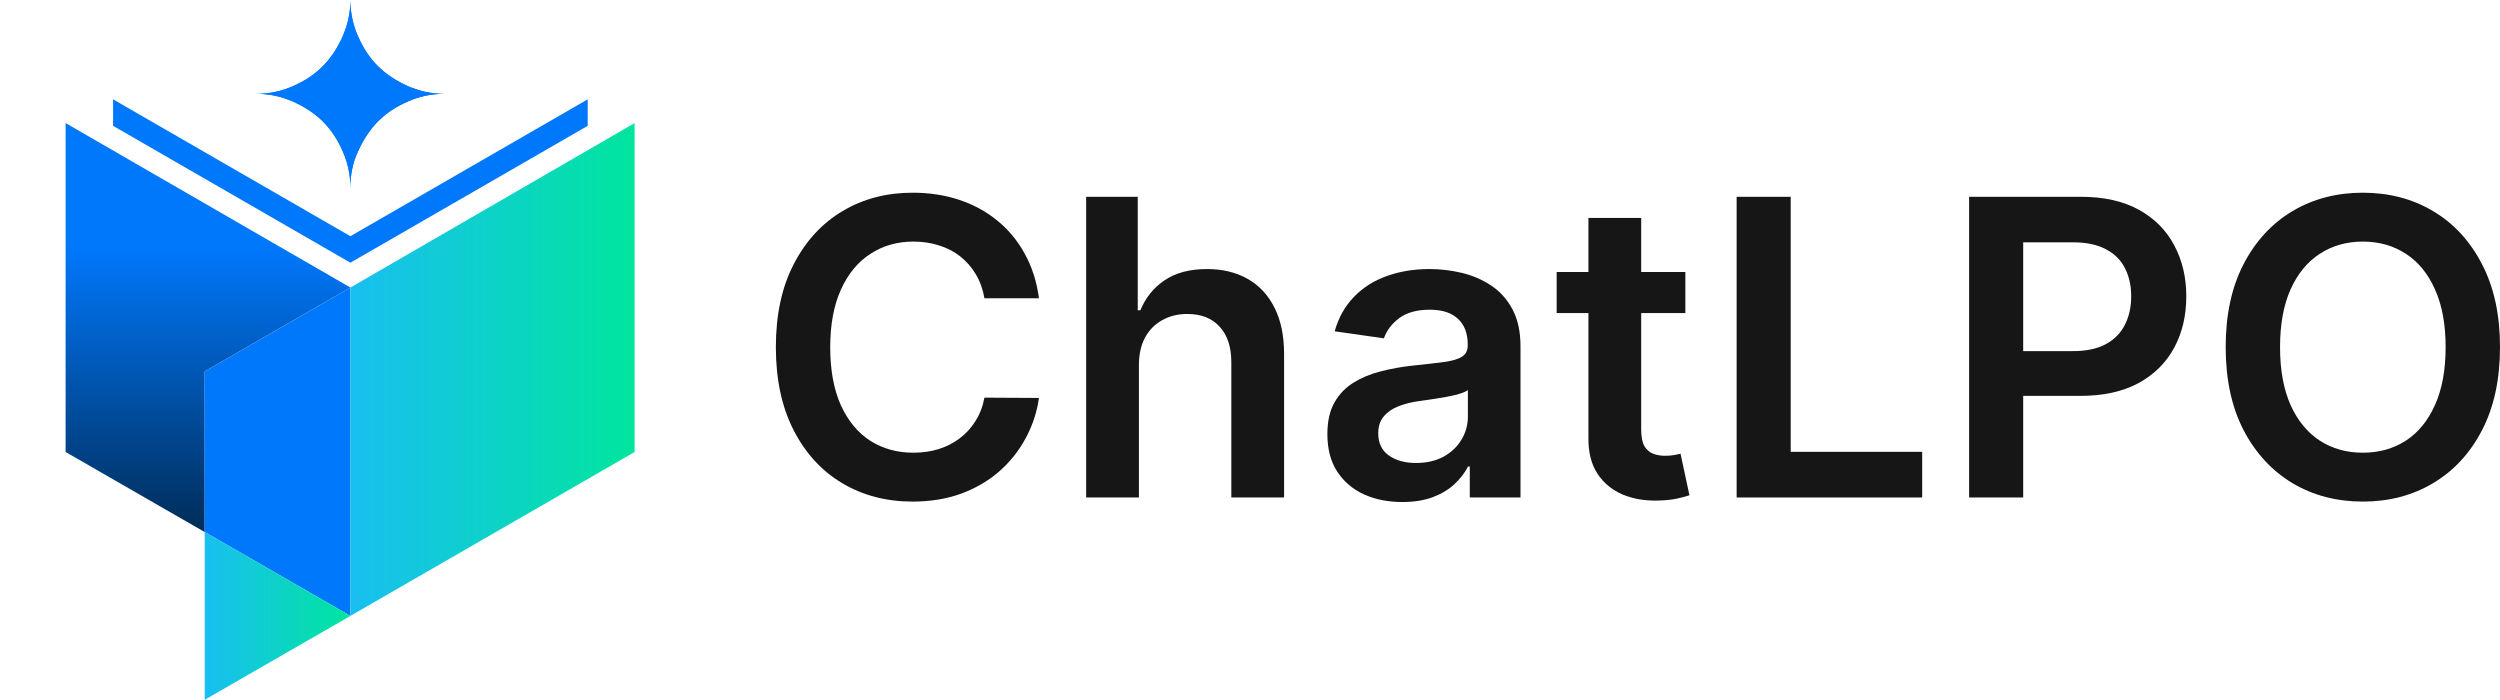
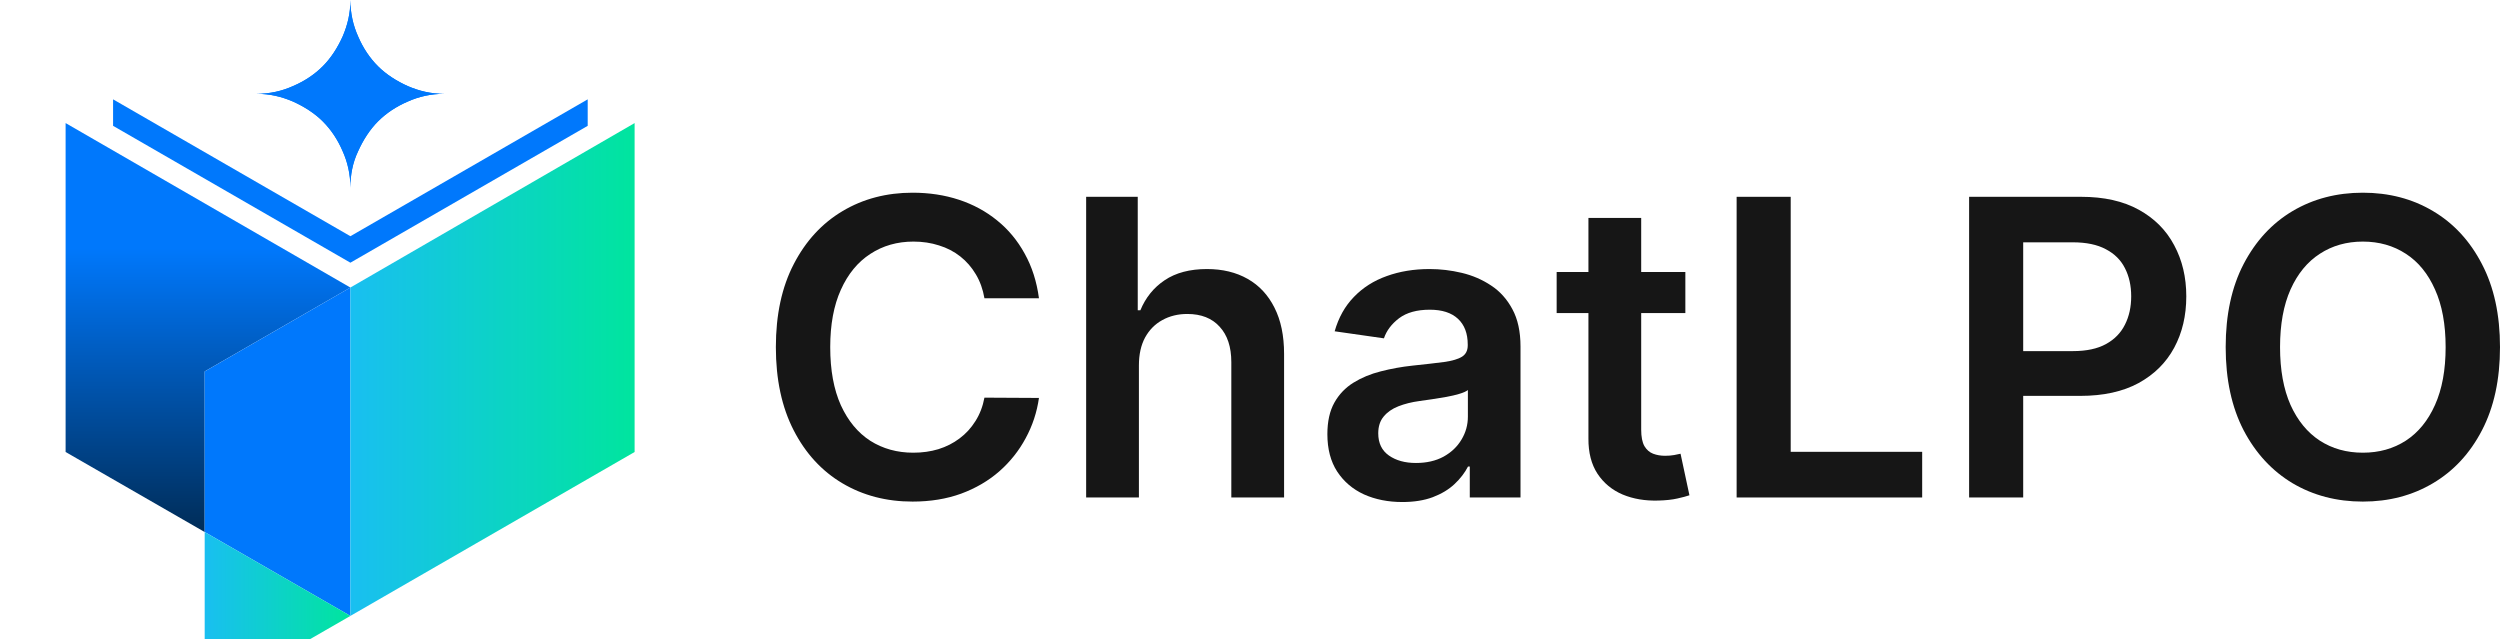
- <svg xmlns="http://www.w3.org/2000/svg" width="493" height="138" viewBox="0 0 493 138" fill="none">
+ <svg xmlns="http://www.w3.org/2000/svg" viewBox="0 0 493 126" width="493.00" height="126.00" fill="none">
  <path d="M69.096 37.003C69.096 34.391 68.552 31.997 67.573 29.82C66.593 27.535 65.287 25.576 63.655 23.943C62.022 22.311 59.954 21.005 57.778 20.025C55.492 19.046 53.207 18.502 50.595 18.502C53.207 18.502 55.601 17.957 57.778 16.978C60.063 15.998 62.022 14.693 63.655 13.06C65.287 11.428 66.593 9.36 67.573 7.183C68.552 4.897 69.096 2.612 69.096 0C69.096 2.612 69.641 5.006 70.62 7.183C71.6 9.468 72.906 11.428 74.538 13.06C76.171 14.693 78.238 15.998 80.415 16.978C82.701 17.957 84.986 18.502 87.598 18.502C84.986 18.502 82.592 19.046 80.415 20.025C78.129 21.005 76.171 22.311 74.538 23.943C72.906 25.576 71.6 27.644 70.62 29.82C69.532 32.106 69.096 34.5 69.096 37.003Z" fill="#0078FC" />
  <path d="M69.096 37.003C69.096 34.391 68.552 31.997 67.573 29.82C66.593 27.535 65.287 25.576 63.655 23.943C62.022 22.311 59.954 21.005 57.778 20.025C55.492 19.046 53.207 18.502 50.595 18.502C53.207 18.502 55.601 17.957 57.778 16.978C60.063 15.998 62.022 14.693 63.655 13.06C65.287 11.428 66.593 9.36 67.573 7.183C68.552 4.897 69.096 2.612 69.096 0C69.096 2.612 69.641 5.006 70.62 7.183C71.6 9.468 72.906 11.428 74.538 13.06C76.171 14.693 78.238 15.998 80.415 16.978C82.701 17.957 84.986 18.502 87.598 18.502C84.986 18.502 82.592 19.046 80.415 20.025C78.129 21.005 76.171 22.311 74.538 23.943C72.906 25.576 71.6 27.644 70.62 29.82C69.532 32.106 69.096 34.5 69.096 37.003Z" fill="#0078FC" />
  <path d="M69.095 56.702L40.363 73.244V104.915L12.938 89.134V24.27L69.095 56.702Z" fill="url(#paint0_linear_3203_479)" />
  <path d="M69.096 56.702V121.458L40.364 104.915V73.245L69.096 56.702Z" fill="#0078FC" />
  <path d="M40.364 104.915L69.096 121.458L40.364 138V104.915Z" fill="url(#paint1_linear_3203_479)" />
  <path d="M125.144 24.27V89.134L69.095 121.457V56.702L125.144 24.27Z" fill="url(#paint2_linear_3203_479)" />
  <path d="M115.894 19.59V24.814L69.096 51.804L22.298 24.814V24.705V19.59L69.096 46.58L115.894 19.59Z" fill="#0078FC" />
  <path d="M204.882 58.816H194.132C193.825 57.04 193.26 55.467 192.436 54.097C191.612 52.707 190.587 51.53 189.361 50.565C188.134 49.6 186.735 48.876 185.164 48.394C183.612 47.892 181.935 47.641 180.134 47.641C176.934 47.641 174.098 48.451 171.626 50.073C169.154 51.675 167.218 54.029 165.82 57.137C164.421 60.225 163.721 63.998 163.721 68.457C163.721 72.992 164.421 76.814 165.82 79.921C167.238 83.009 169.173 85.345 171.626 86.927C174.098 88.491 176.924 89.272 180.105 89.272C181.868 89.272 183.516 89.041 185.049 88.578C186.601 88.095 187.99 87.391 189.217 86.464C190.462 85.538 191.507 84.399 192.35 83.048C193.212 81.697 193.806 80.153 194.132 78.416L204.882 78.474C204.48 81.292 203.608 83.936 202.266 86.406C200.944 88.877 199.21 91.058 197.064 92.949C194.918 94.821 192.407 96.288 189.533 97.35C186.659 98.392 183.468 98.913 179.961 98.913C174.788 98.913 170.169 97.707 166.107 95.294C162.045 92.882 158.845 89.398 156.507 84.843C154.169 80.288 153 74.826 153 68.457C153 62.068 154.178 56.606 156.535 52.07C158.892 47.515 162.102 44.032 166.165 41.619C170.227 39.206 174.826 38 179.961 38C183.238 38 186.285 38.463 189.102 39.39C191.919 40.316 194.429 41.677 196.633 43.472C198.836 45.247 200.647 47.428 202.065 50.015C203.502 52.582 204.441 55.515 204.882 58.816Z" fill="#161616" />
  <path d="M224.593 72.046V98.103H214.188V38.811H224.363V61.19H224.88C225.915 58.681 227.515 56.702 229.681 55.255C231.865 53.788 234.644 53.055 238.016 53.055C241.082 53.055 243.755 53.701 246.036 54.994C248.316 56.288 250.079 58.179 251.324 60.669C252.589 63.158 253.221 66.198 253.221 69.788V98.103H242.816V71.41C242.816 68.418 242.05 66.092 240.517 64.432C239.003 62.753 236.876 61.914 234.136 61.914C232.296 61.914 230.648 62.319 229.192 63.13C227.755 63.921 226.624 65.069 225.8 66.575C224.995 68.08 224.593 69.904 224.593 72.046Z" fill="#161616" />
  <path d="M276.532 99C273.735 99 271.215 98.498 268.973 97.495C266.75 96.472 264.987 94.966 263.684 92.978C262.4 90.99 261.758 88.539 261.758 85.625C261.758 83.115 262.218 81.041 263.138 79.4C264.058 77.76 265.313 76.447 266.903 75.463C268.494 74.478 270.286 73.735 272.278 73.234C274.29 72.712 276.37 72.336 278.516 72.104C281.103 71.834 283.201 71.593 284.811 71.381C286.42 71.149 287.589 70.802 288.317 70.338C289.065 69.856 289.438 69.113 289.438 68.109V67.936C289.438 65.754 288.796 64.066 287.513 62.869C286.229 61.672 284.379 61.074 281.965 61.074C279.416 61.074 277.395 61.634 275.9 62.753C274.425 63.873 273.428 65.195 272.911 66.719L263.196 65.33C263.962 62.628 265.227 60.37 266.99 58.555C268.753 56.722 270.908 55.351 273.457 54.444C276.006 53.518 278.822 53.055 281.908 53.055C284.035 53.055 286.152 53.306 288.26 53.807C290.368 54.309 292.294 55.139 294.037 56.297C295.781 57.436 297.18 58.99 298.234 60.958C299.307 62.927 299.844 65.388 299.844 68.341V98.103H289.841V91.994H289.496C288.863 93.229 287.972 94.387 286.823 95.468C285.692 96.529 284.265 97.388 282.54 98.045C280.834 98.681 278.832 99 276.532 99ZM279.234 91.299C281.323 91.299 283.134 90.884 284.667 90.054C286.2 89.205 287.378 88.085 288.202 86.696C289.046 85.306 289.467 83.791 289.467 82.15V76.91C289.141 77.18 288.586 77.431 287.8 77.663C287.033 77.895 286.171 78.097 285.213 78.271C284.255 78.445 283.306 78.599 282.367 78.734C281.428 78.869 280.614 78.985 279.924 79.082C278.372 79.294 276.983 79.641 275.756 80.124C274.53 80.606 273.562 81.282 272.853 82.15C272.144 83 271.79 84.1 271.79 85.451C271.79 87.381 272.489 88.838 273.888 89.823C275.287 90.807 277.069 91.299 279.234 91.299Z" fill="#161616" />
  <path d="M332.352 53.634V61.74H306.972V53.634H332.352ZM313.238 42.98H323.643V84.727C323.643 86.136 323.854 87.217 324.275 87.97C324.716 88.703 325.291 89.205 326 89.475C326.709 89.745 327.495 89.88 328.357 89.88C329.009 89.88 329.603 89.832 330.139 89.736C330.695 89.639 331.116 89.552 331.404 89.475L333.157 97.668C332.602 97.861 331.806 98.074 330.772 98.305C329.756 98.537 328.51 98.672 327.035 98.71C324.429 98.788 322.081 98.392 319.993 97.523C317.904 96.636 316.246 95.265 315.02 93.412C313.813 91.56 313.219 89.243 313.238 86.464V42.98Z" fill="#161616" />
  <path d="M342.463 98.103V38.811H353.127V89.099H379.053V98.103H342.463Z" fill="#161616" />
  <path d="M388.309 98.103V38.811H410.384C414.906 38.811 418.7 39.66 421.766 41.358C424.852 43.057 427.18 45.392 428.751 48.364C430.342 51.318 431.137 54.676 431.137 58.44C431.137 62.242 430.342 65.619 428.751 68.572C427.161 71.525 424.813 73.851 421.709 75.55C418.605 77.229 414.782 78.068 410.24 78.068H395.61V69.238H408.803C411.447 69.238 413.613 68.775 415.299 67.849C416.985 66.922 418.231 65.648 419.036 64.027C419.86 62.406 420.272 60.543 420.272 58.44C420.272 56.336 419.86 54.483 419.036 52.881C418.231 51.279 416.976 50.034 415.27 49.146C413.584 48.239 411.409 47.785 408.746 47.785H398.973V98.103H388.309Z" fill="#161616" />
  <path d="M493 68.457C493 74.845 491.812 80.317 489.436 84.872C487.079 89.407 483.86 92.882 479.778 95.294C475.716 97.707 471.107 98.913 465.952 98.913C460.798 98.913 456.18 97.707 452.098 95.294C448.036 92.862 444.816 89.379 442.44 84.843C440.083 80.288 438.905 74.826 438.905 68.457C438.905 62.068 440.083 56.606 442.44 52.07C444.816 47.515 448.036 44.032 452.098 41.619C456.18 39.206 460.798 38 465.952 38C471.107 38 475.716 39.206 479.778 41.619C483.86 44.032 487.079 47.515 489.436 52.07C491.812 56.606 493 62.068 493 68.457ZM482.279 68.457C482.279 63.959 481.579 60.167 480.18 57.079C478.801 53.971 476.884 51.626 474.432 50.044C471.979 48.442 469.152 47.641 465.952 47.641C462.752 47.641 459.926 48.442 457.473 50.044C455.02 51.626 453.094 53.971 451.696 57.079C450.316 60.167 449.626 63.959 449.626 68.457C449.626 72.954 450.316 76.756 451.696 79.863C453.094 82.951 455.02 85.296 457.473 86.898C459.926 88.481 462.752 89.272 465.952 89.272C469.152 89.272 471.979 88.481 474.432 86.898C476.884 85.296 478.801 82.951 480.18 79.863C481.579 76.756 482.279 72.954 482.279 68.457Z" fill="#161616" />
  <defs>
    <linearGradient id="paint0_linear_3203_479" x1="41.029" y1="49.001" x2="41.029" y2="104.526" gradientUnits="userSpaceOnUse">
      <stop stop-color="#0078FC" />
      <stop offset="1" stop-color="#002D59" />
    </linearGradient>
    <linearGradient id="paint1_linear_3203_479" x1="40.388" y1="121.476" x2="69.076" y2="121.476" gradientUnits="userSpaceOnUse">
      <stop stop-color="#19BFF1" />
      <stop offset="1" stop-color="#00E59E" />
    </linearGradient>
    <linearGradient id="paint2_linear_3203_479" x1="69.086" y1="72.882" x2="125.189" y2="72.882" gradientUnits="userSpaceOnUse">
      <stop stop-color="#19BFF1" />
      <stop offset="1" stop-color="#00E59E" />
    </linearGradient>
  </defs>
</svg>
